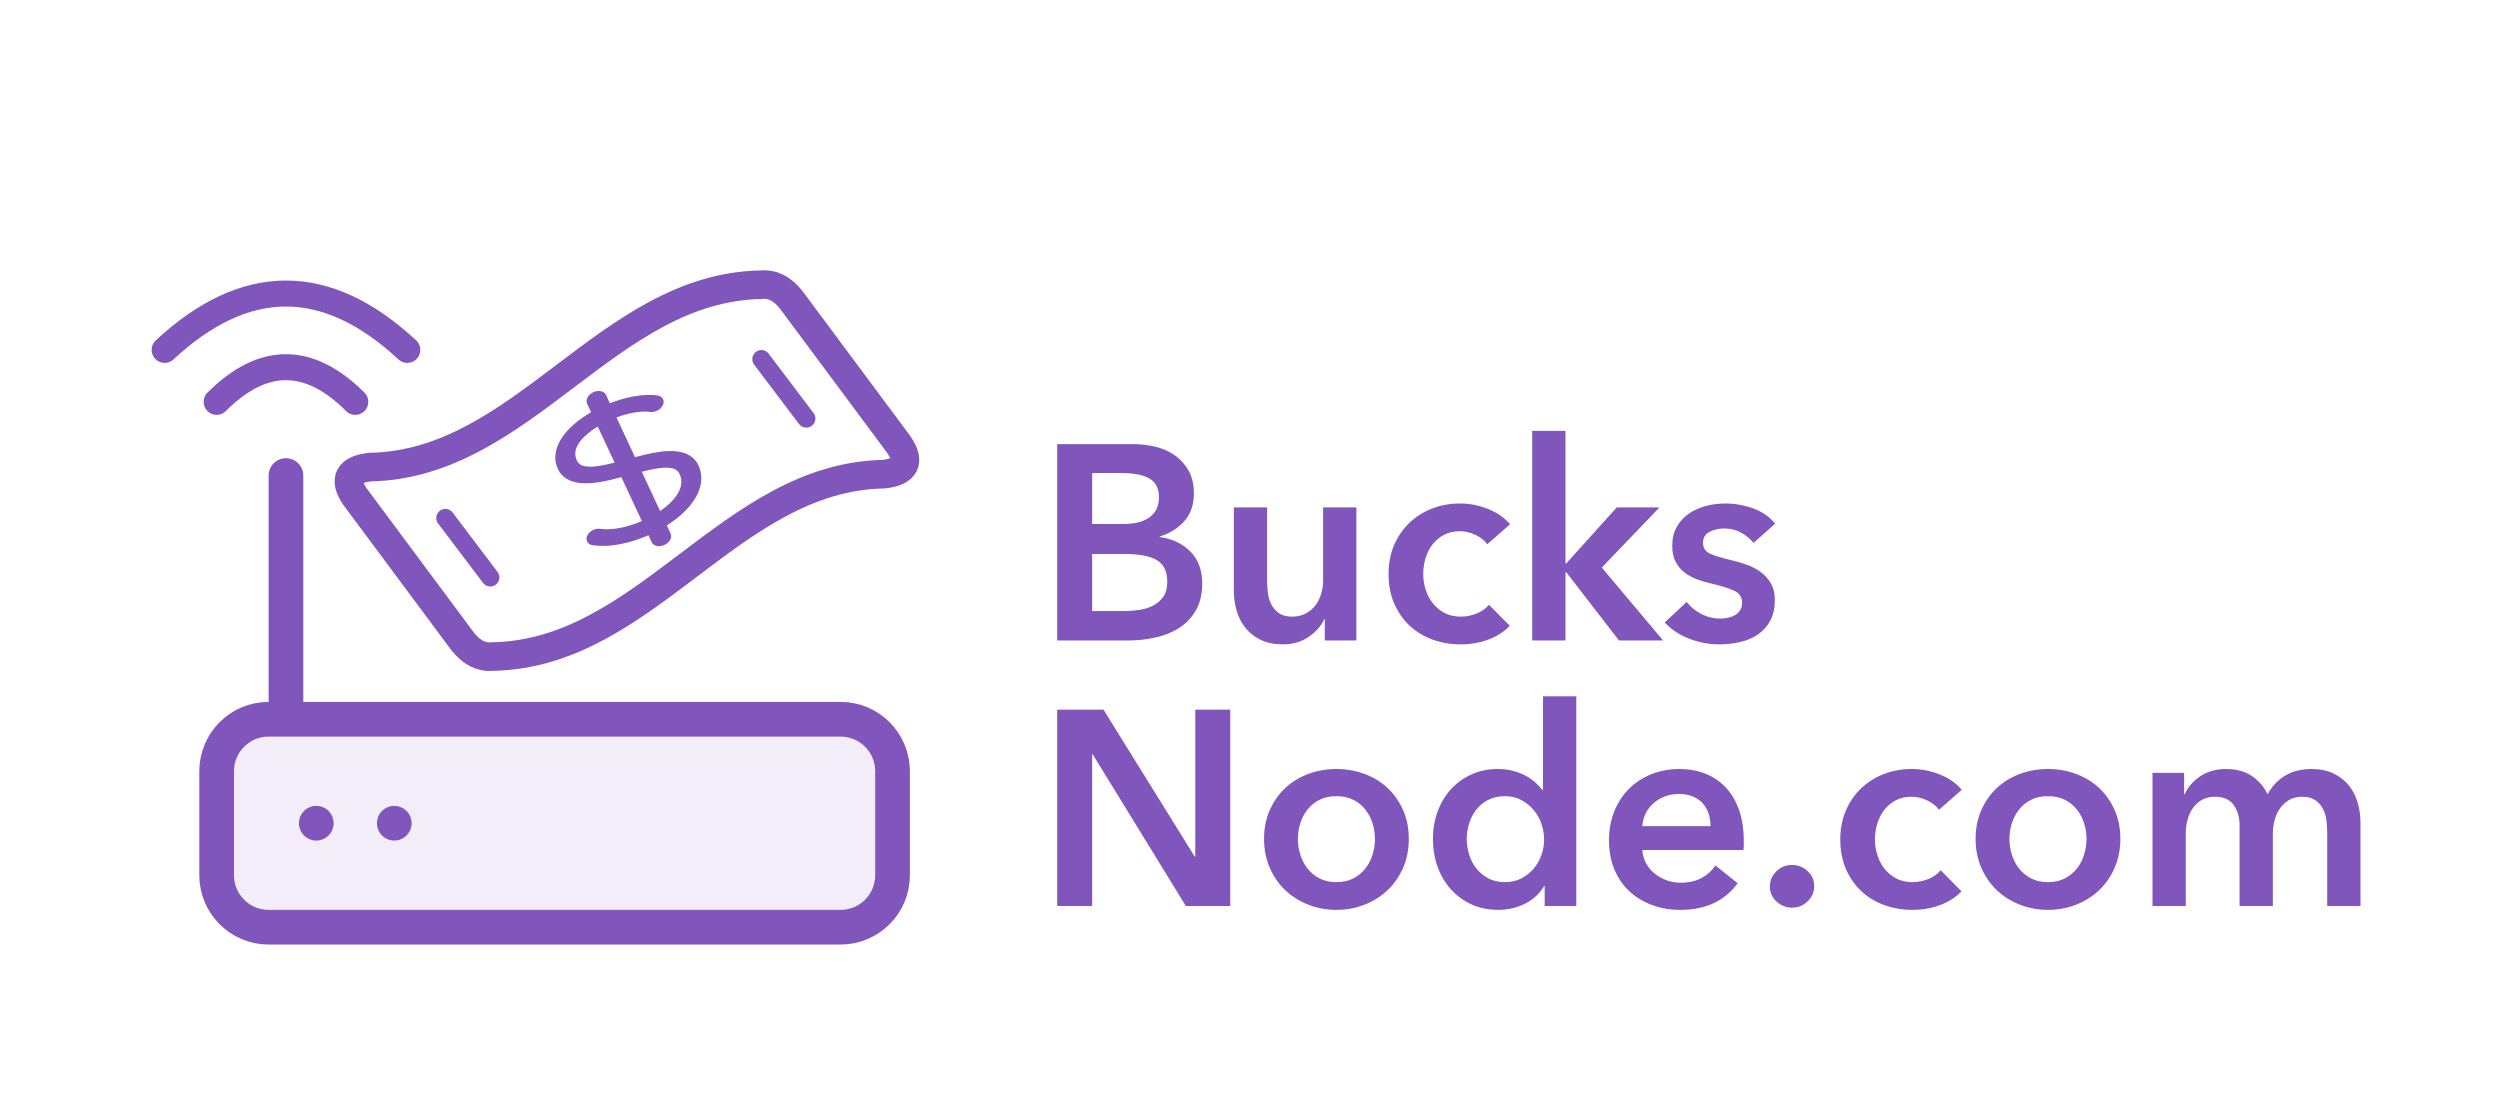
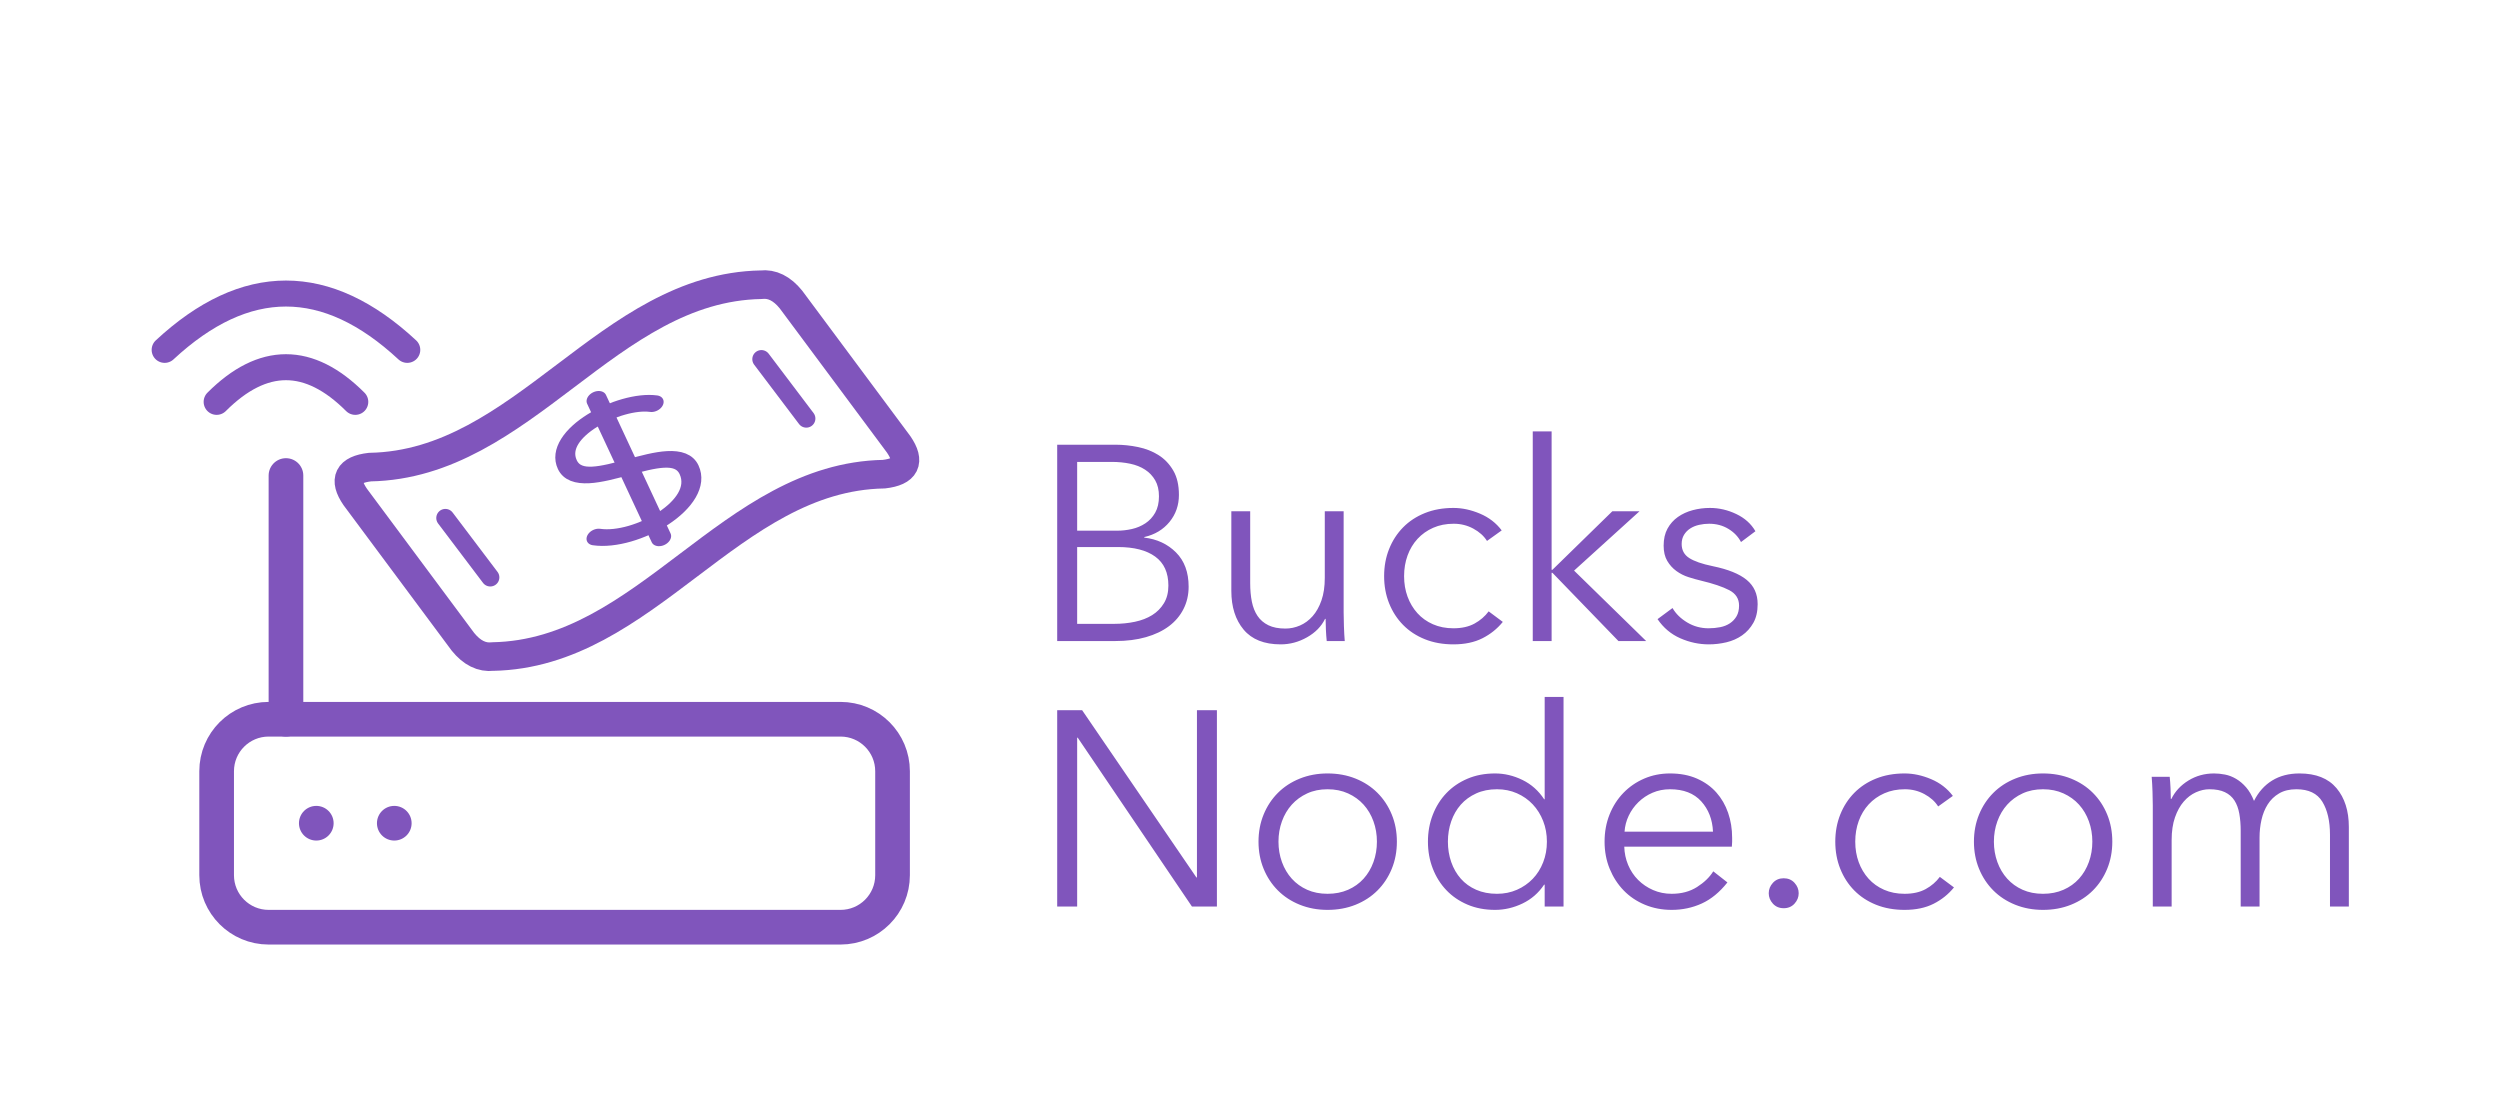
<svg xmlns="http://www.w3.org/2000/svg" width="577" height="256" viewBox="0 0 577 256" fill="none">
  <g transform="translate(146 110) rotate(-25) scale(1.2) translate(-154 -102)" stroke="#8055bc" stroke-linecap="round" stroke-linejoin="round">
    <path d="M109 79C136 91 165 67 192 79Q195 80 196 84L203 118Q204 124 198 122C171 110 142 134 115 122Q112 121 111 117L104 83Q103 77 109 79Z" stroke-width="5.5" />
    <path d="M118 94L121 108M186 92L189 106" stroke-width="3.5" />
    <g transform="translate(154 100) scale(.8 .6) translate(-128 -82)" stroke-width="5">
      <path d="M140 67C133 61 115 62 115 73C115 85 141 79 141 91C141 103 122 105 114 98" />
      <path d="M128 58V107" />
    </g>
  </g>
  <g stroke="#8055bc" stroke-width="6" stroke-linecap="round">
    <path d="M38 80.75Q66 54.75 94 80.75M50 92.75Q66 76.75 82 92.75" />
  </g>
  <g stroke="#8055bc" stroke-width="8" stroke-linecap="round" stroke-linejoin="round">
    <path d="M66 166V109.75" />
-     <rect x="50" y="166" width="156" height="48" rx="12" fill="#f3edf9" />
+     <rect x="50" y="166" width="156" height="48" rx="12" fill="none" />
  </g>
  <g fill="#8055bc">
    <circle cx="73" cy="190" r="4" />
    <circle cx="91" cy="190" r="4" />
  </g>
-   <g fill="#8055bc" transform="translate(239.008 147.824) scale(1 -1)" aria-label="Bucks">
-     <path d="M4.992 45.312L22.656 45.312Q25.216 45.312 27.712 44.704Q30.208 44.096 32.160 42.720Q34.112 41.344 35.328 39.168Q36.544 36.992 36.544 33.920Q36.544 30.080 34.368 27.584Q32.192 25.088 28.672 24.000L28.672 23.872Q32.960 23.296 35.712 20.544Q38.464 17.792 38.464 13.184Q38.464 9.472 36.992 6.944Q35.520 4.416 33.120 2.880Q30.720 1.344 27.616 0.672Q24.512 0.000 21.312 0.000L4.992 0.000ZM13.056 26.880L20.224 26.880Q24.256 26.880 26.368 28.480Q28.480 30.080 28.480 33.024Q28.480 36.096 26.304 37.376Q24.128 38.656 19.520 38.656L13.056 38.656ZM13.056 6.784L20.288 6.784Q21.824 6.784 23.616 7.008Q25.408 7.232 26.912 7.936Q28.416 8.640 29.408 9.984Q30.400 11.328 30.400 13.568Q30.400 17.152 27.968 18.560Q25.536 19.968 20.608 19.968L13.056 19.968ZM74.048 0.000L66.752 0.000L66.752 4.928L66.624 4.928Q65.600 2.624 63.072 0.864Q60.544 -0.896 57.088 -0.896Q54.080 -0.896 51.936 0.160Q49.792 1.216 48.416 2.944Q47.040 4.672 46.400 6.912Q45.760 9.152 45.760 11.520L45.760 30.720L53.440 30.720L53.440 13.696Q53.440 12.352 53.632 10.880Q53.824 9.408 54.464 8.224Q55.104 7.040 56.224 6.272Q57.344 5.504 59.200 5.504Q60.992 5.504 62.368 6.240Q63.744 6.976 64.608 8.128Q65.472 9.280 65.920 10.784Q66.368 12.288 66.368 13.824L66.368 30.720L74.048 30.720ZM104.256 22.208Q103.360 23.488 101.568 24.352Q99.776 25.216 97.920 25.216Q95.808 25.216 94.208 24.352Q92.608 23.488 91.552 22.080Q90.496 20.672 89.984 18.912Q89.472 17.152 89.472 15.360Q89.472 13.568 90.016 11.808Q90.560 10.048 91.648 8.640Q92.736 7.232 94.368 6.368Q96.000 5.504 98.176 5.504Q99.968 5.504 101.760 6.208Q103.552 6.912 104.640 8.256L109.440 3.392Q107.520 1.344 104.544 0.224Q101.568 -0.896 98.112 -0.896Q94.720 -0.896 91.680 0.192Q88.640 1.280 86.368 3.392Q84.096 5.504 82.784 8.512Q81.472 11.520 81.472 15.360Q81.472 19.072 82.784 22.080Q84.096 25.088 86.336 27.200Q88.576 29.312 91.552 30.464Q94.528 31.616 97.920 31.616Q101.312 31.616 104.480 30.336Q107.648 29.056 109.504 26.816ZM114.624 48.384L122.304 48.384L122.304 17.792L122.496 17.792L134.144 30.720L144.000 30.720L130.688 16.832L144.832 0.000L134.656 0.000L122.496 15.744L122.304 15.744L122.304 0.000L114.624 0.000ZM165.696 22.528Q164.672 23.872 162.880 24.864Q161.088 25.856 158.976 25.856Q157.120 25.856 155.584 25.088Q154.048 24.320 154.048 22.528Q154.048 20.736 155.744 20.000Q157.440 19.264 160.704 18.496Q162.432 18.112 164.192 17.472Q165.952 16.832 167.392 15.776Q168.832 14.720 169.728 13.152Q170.624 11.584 170.624 9.344Q170.624 6.528 169.568 4.576Q168.512 2.624 166.752 1.408Q164.992 0.192 162.656 -0.352Q160.320 -0.896 157.824 -0.896Q154.240 -0.896 150.848 0.416Q147.456 1.728 145.216 4.160L150.272 8.896Q151.552 7.232 153.600 6.144Q155.648 5.056 158.144 5.056Q158.976 5.056 159.840 5.248Q160.704 5.440 161.440 5.856Q162.176 6.272 162.624 6.976Q163.072 7.680 163.072 8.704Q163.072 10.624 161.312 11.456Q159.552 12.288 156.032 13.120Q154.304 13.504 152.672 14.112Q151.040 14.720 149.760 15.712Q148.480 16.704 147.712 18.176Q146.944 19.648 146.944 21.824Q146.944 24.384 148.000 26.240Q149.056 28.096 150.784 29.280Q152.512 30.464 154.688 31.040Q156.864 31.616 159.168 31.616Q162.496 31.616 165.664 30.464Q168.832 29.312 170.688 26.944Z" />
+   <g fill="#8055bc" transform="translate(237.984 147.952) scale(1 -1)" aria-label="Bucks">
+     <path d="M6.016 45.312L19.520 45.312Q22.080 45.312 24.704 44.768Q27.328 44.224 29.408 42.912Q31.488 41.600 32.800 39.360Q34.112 37.120 34.112 33.728Q34.112 30.144 31.936 27.488Q29.760 24.832 26.112 24.000L26.112 23.872Q30.528 23.360 33.440 20.448Q36.352 17.536 36.352 12.544Q36.352 9.728 35.168 7.392Q33.984 5.056 31.808 3.424Q29.632 1.792 26.496 0.896Q23.360 0.000 19.456 0.000L6.016 0.000ZM10.624 25.472L19.904 25.472Q21.568 25.472 23.264 25.856Q24.960 26.240 26.368 27.168Q27.776 28.096 28.640 29.632Q29.504 31.168 29.504 33.408Q29.504 35.584 28.640 37.088Q27.776 38.592 26.304 39.552Q24.832 40.512 22.848 40.928Q20.864 41.344 18.624 41.344L10.624 41.344ZM10.624 3.968L19.200 3.968Q21.696 3.968 23.968 4.448Q26.240 4.928 27.936 5.984Q29.632 7.040 30.656 8.736Q31.680 10.432 31.680 12.800Q31.680 17.280 28.640 19.488Q25.600 21.696 20.032 21.696L10.624 21.696ZM68.224 0.000Q68.096 1.216 68.032 2.688Q67.968 4.160 67.968 5.120L67.840 5.120Q66.560 2.496 63.680 0.864Q60.800 -0.768 57.600 -0.768Q51.904 -0.768 49.056 2.624Q46.208 6.016 46.208 11.584L46.208 29.952L50.560 29.952L50.560 13.376Q50.560 11.008 50.944 9.088Q51.328 7.168 52.256 5.792Q53.184 4.416 54.752 3.648Q56.320 2.880 58.688 2.880Q60.416 2.880 62.048 3.584Q63.680 4.288 64.960 5.728Q66.240 7.168 67.008 9.376Q67.776 11.584 67.776 14.592L67.776 29.952L72.128 29.952L72.128 6.592Q72.128 5.376 72.192 3.456Q72.256 1.536 72.384 0.000ZM105.216 23.104Q104.128 24.832 102.048 25.952Q99.968 27.072 97.536 27.072Q94.912 27.072 92.800 26.144Q90.688 25.216 89.184 23.584Q87.680 21.952 86.880 19.744Q86.080 17.536 86.080 14.976Q86.080 12.416 86.880 10.240Q87.680 8.064 89.152 6.432Q90.624 4.800 92.736 3.872Q94.848 2.944 97.472 2.944Q100.352 2.944 102.336 4.032Q104.320 5.120 105.600 6.848L108.864 4.416Q106.944 2.048 104.160 0.640Q101.376 -0.768 97.472 -0.768Q93.824 -0.768 90.880 0.416Q87.936 1.600 85.856 3.712Q83.776 5.824 82.624 8.704Q81.472 11.584 81.472 14.976Q81.472 18.368 82.624 21.248Q83.776 24.128 85.856 26.240Q87.936 28.352 90.880 29.536Q93.824 30.720 97.472 30.720Q100.480 30.720 103.584 29.408Q106.688 28.096 108.608 25.536ZM120.128 16.448L120.320 16.448L134.144 29.952L140.416 29.952L125.312 16.256L141.952 0.000L135.552 0.000L120.320 15.744L120.128 15.744L120.128 0.000L115.776 0.000L115.776 48.384L120.128 48.384ZM163.840 22.848Q162.880 24.704 160.928 25.888Q158.976 27.072 156.480 27.072Q155.328 27.072 154.176 26.816Q153.024 26.560 152.128 25.984Q151.232 25.408 150.688 24.512Q150.144 23.616 150.144 22.400Q150.144 20.288 151.872 19.168Q153.600 18.048 157.312 17.280Q162.624 16.192 165.152 14.112Q167.680 12.032 167.680 8.512Q167.680 5.952 166.688 4.192Q165.696 2.432 164.096 1.312Q162.496 0.192 160.480 -0.288Q158.464 -0.768 156.416 -0.768Q153.024 -0.768 149.824 0.640Q146.624 2.048 144.576 5.056L148.032 7.616Q149.184 5.632 151.424 4.288Q153.664 2.944 156.352 2.944Q157.760 2.944 159.040 3.200Q160.320 3.456 161.280 4.096Q162.240 4.736 162.816 5.728Q163.392 6.720 163.392 8.192Q163.392 10.560 161.120 11.744Q158.848 12.928 154.560 13.952Q153.216 14.272 151.712 14.752Q150.208 15.232 148.928 16.160Q147.648 17.088 146.816 18.496Q145.984 19.904 145.984 22.016Q145.984 24.320 146.880 25.952Q147.776 27.584 149.280 28.640Q150.784 29.696 152.704 30.208Q154.624 30.720 156.672 30.720Q159.808 30.720 162.752 29.312Q165.696 27.904 167.168 25.344Z" />
  </g>
-   <g fill="#8055bc" transform="translate(239.008 209.104) scale(1 -1)" aria-label="Node.com">
-     <path d="M4.992 45.312L15.680 45.312L36.736 11.392L36.864 11.392L36.864 45.312L44.928 45.312L44.928 0.000L34.688 0.000L13.184 35.008L13.056 35.008L13.056 0.000L4.992 0.000ZM52.736 15.488Q52.736 19.136 54.048 22.112Q55.360 25.088 57.600 27.200Q59.840 29.312 62.912 30.464Q65.984 31.616 69.440 31.616Q72.896 31.616 75.968 30.464Q79.040 29.312 81.280 27.200Q83.520 25.088 84.832 22.112Q86.144 19.136 86.144 15.488Q86.144 11.840 84.832 8.832Q83.520 5.824 81.280 3.680Q79.040 1.536 75.968 0.320Q72.896 -0.896 69.440 -0.896Q65.984 -0.896 62.912 0.320Q59.840 1.536 57.600 3.680Q55.360 5.824 54.048 8.832Q52.736 11.840 52.736 15.488ZM60.544 15.488Q60.544 13.696 61.088 11.904Q61.632 10.112 62.720 8.704Q63.808 7.296 65.472 6.400Q67.136 5.504 69.440 5.504Q71.744 5.504 73.408 6.400Q75.072 7.296 76.160 8.704Q77.248 10.112 77.792 11.904Q78.336 13.696 78.336 15.488Q78.336 17.280 77.792 19.040Q77.248 20.800 76.160 22.208Q75.072 23.616 73.408 24.480Q71.744 25.344 69.440 25.344Q67.136 25.344 65.472 24.480Q63.808 23.616 62.720 22.208Q61.632 20.800 61.088 19.040Q60.544 17.280 60.544 15.488ZM124.800 0.000L117.504 0.000L117.504 4.608L117.376 4.608Q115.776 1.920 112.928 0.512Q110.080 -0.896 106.816 -0.896Q103.296 -0.896 100.512 0.416Q97.728 1.728 95.776 3.936Q93.824 6.144 92.768 9.120Q91.712 12.096 91.712 15.488Q91.712 18.880 92.800 21.824Q93.888 24.768 95.872 26.944Q97.856 29.120 100.608 30.368Q103.360 31.616 106.624 31.616Q108.736 31.616 110.400 31.136Q112.064 30.656 113.312 29.952Q114.560 29.248 115.456 28.416Q116.352 27.584 116.928 26.816L117.120 26.816L117.120 48.384L124.800 48.384ZM99.520 15.488Q99.520 13.696 100.064 11.904Q100.608 10.112 101.696 8.704Q102.784 7.296 104.448 6.400Q106.112 5.504 108.352 5.504Q110.464 5.504 112.128 6.368Q113.792 7.232 114.976 8.640Q116.160 10.048 116.768 11.808Q117.376 13.568 117.376 15.360Q117.376 17.152 116.768 18.944Q116.160 20.736 114.976 22.144Q113.792 23.552 112.128 24.448Q110.464 25.344 108.352 25.344Q106.112 25.344 104.448 24.480Q102.784 23.616 101.696 22.208Q100.608 20.800 100.064 19.040Q99.520 17.280 99.520 15.488ZM155.776 18.432Q155.776 19.904 155.360 21.248Q154.944 22.592 154.048 23.616Q153.152 24.640 151.776 25.248Q150.400 25.856 148.544 25.856Q145.088 25.856 142.688 23.776Q140.288 21.696 140.032 18.432ZM163.456 14.976Q163.456 14.464 163.456 13.952Q163.456 13.440 163.392 12.928L140.032 12.928Q140.160 11.264 140.896 9.888Q141.632 8.512 142.848 7.520Q144.064 6.528 145.600 5.952Q147.136 5.376 148.800 5.376Q151.680 5.376 153.664 6.432Q155.648 7.488 156.928 9.344L162.048 5.248Q157.504 -0.896 148.864 -0.896Q145.280 -0.896 142.272 0.224Q139.264 1.344 137.056 3.392Q134.848 5.440 133.600 8.416Q132.352 11.392 132.352 15.168Q132.352 18.880 133.600 21.920Q134.848 24.960 137.024 27.104Q139.200 29.248 142.176 30.432Q145.152 31.616 148.608 31.616Q151.808 31.616 154.528 30.560Q157.248 29.504 159.232 27.424Q161.216 25.344 162.336 22.240Q163.456 19.136 163.456 14.976ZM169.472 4.480Q169.472 6.528 170.976 8.000Q172.480 9.472 174.592 9.472Q176.640 9.472 178.176 8.064Q179.712 6.656 179.712 4.608Q179.712 2.560 178.208 1.088Q176.704 -0.384 174.592 -0.384Q173.568 -0.384 172.640 0.000Q171.712 0.384 171.008 1.024Q170.304 1.664 169.888 2.560Q169.472 3.456 169.472 4.480ZM208.512 22.208Q207.616 23.488 205.824 24.352Q204.032 25.216 202.176 25.216Q200.064 25.216 198.464 24.352Q196.864 23.488 195.808 22.080Q194.752 20.672 194.240 18.912Q193.728 17.152 193.728 15.360Q193.728 13.568 194.272 11.808Q194.816 10.048 195.904 8.640Q196.992 7.232 198.624 6.368Q200.256 5.504 202.432 5.504Q204.224 5.504 206.016 6.208Q207.808 6.912 208.896 8.256L213.696 3.392Q211.776 1.344 208.800 0.224Q205.824 -0.896 202.368 -0.896Q198.976 -0.896 195.936 0.192Q192.896 1.280 190.624 3.392Q188.352 5.504 187.040 8.512Q185.728 11.520 185.728 15.360Q185.728 19.072 187.040 22.080Q188.352 25.088 190.592 27.200Q192.832 29.312 195.808 30.464Q198.784 31.616 202.176 31.616Q205.568 31.616 208.736 30.336Q211.904 29.056 213.760 26.816ZM216.960 15.488Q216.960 19.136 218.272 22.112Q219.584 25.088 221.824 27.200Q224.064 29.312 227.136 30.464Q230.208 31.616 233.664 31.616Q237.120 31.616 240.192 30.464Q243.264 29.312 245.504 27.200Q247.744 25.088 249.056 22.112Q250.368 19.136 250.368 15.488Q250.368 11.840 249.056 8.832Q247.744 5.824 245.504 3.680Q243.264 1.536 240.192 0.320Q237.120 -0.896 233.664 -0.896Q230.208 -0.896 227.136 0.320Q224.064 1.536 221.824 3.680Q219.584 5.824 218.272 8.832Q216.960 11.840 216.960 15.488ZM224.768 15.488Q224.768 13.696 225.312 11.904Q225.856 10.112 226.944 8.704Q228.032 7.296 229.696 6.400Q231.360 5.504 233.664 5.504Q235.968 5.504 237.632 6.400Q239.296 7.296 240.384 8.704Q241.472 10.112 242.016 11.904Q242.560 13.696 242.560 15.488Q242.560 17.280 242.016 19.040Q241.472 20.800 240.384 22.208Q239.296 23.616 237.632 24.480Q235.968 25.344 233.664 25.344Q231.360 25.344 229.696 24.480Q228.032 23.616 226.944 22.208Q225.856 20.800 225.312 19.040Q224.768 17.280 224.768 15.488ZM294.464 31.616Q297.472 31.616 299.616 30.560Q301.760 29.504 303.136 27.776Q304.512 26.048 305.152 23.808Q305.792 21.568 305.792 19.200L305.792 0.000L298.112 0.000L298.112 17.024Q298.112 18.368 297.920 19.840Q297.728 21.312 297.088 22.496Q296.448 23.680 295.328 24.448Q294.208 25.216 292.352 25.216Q290.560 25.216 289.280 24.448Q288.000 23.680 287.168 22.464Q286.336 21.248 285.952 19.744Q285.568 18.240 285.568 16.768L285.568 0.000L277.888 0.000L277.888 18.560Q277.888 21.440 276.512 23.328Q275.136 25.216 272.192 25.216Q270.464 25.216 269.184 24.480Q267.904 23.744 267.104 22.592Q266.304 21.440 265.888 19.936Q265.472 18.432 265.472 16.896L265.472 0.000L257.792 0.000L257.792 30.720L265.088 30.720L265.088 25.792L265.216 25.792Q265.728 26.944 266.592 27.968Q267.456 28.992 268.640 29.824Q269.824 30.656 271.360 31.136Q272.896 31.616 274.752 31.616Q278.336 31.616 280.704 30.016Q283.072 28.416 284.352 25.792Q285.888 28.608 288.448 30.112Q291.008 31.616 294.464 31.616Z" />
+   <g fill="#8055bc" transform="translate(237.984 209.232) scale(1 -1)" aria-label="Node.com">
+     <path d="M38.144 6.720L38.272 6.720L38.272 45.312L42.880 45.312L42.880 0.000L37.120 0.000L10.752 38.976L10.624 38.976L10.624 0.000L6.016 0.000L6.016 45.312L11.776 45.312ZM84.416 14.976Q84.416 11.584 83.232 8.704Q82.048 5.824 79.936 3.712Q77.824 1.600 74.880 0.416Q71.936 -0.768 68.416 -0.768Q64.960 -0.768 62.016 0.416Q59.072 1.600 56.960 3.712Q54.848 5.824 53.664 8.704Q52.480 11.584 52.480 14.976Q52.480 18.368 53.664 21.248Q54.848 24.128 56.960 26.240Q59.072 28.352 62.016 29.536Q64.960 30.720 68.416 30.720Q71.936 30.720 74.880 29.536Q77.824 28.352 79.936 26.240Q82.048 24.128 83.232 21.248Q84.416 18.368 84.416 14.976ZM79.808 14.976Q79.808 17.472 79.008 19.680Q78.208 21.888 76.736 23.520Q75.264 25.152 73.152 26.112Q71.040 27.072 68.416 27.072Q65.792 27.072 63.712 26.112Q61.632 25.152 60.160 23.520Q58.688 21.888 57.888 19.680Q57.088 17.472 57.088 14.976Q57.088 12.480 57.888 10.272Q58.688 8.064 60.160 6.432Q61.632 4.800 63.712 3.872Q65.792 2.944 68.416 2.944Q71.040 2.944 73.152 3.872Q75.264 4.800 76.736 6.432Q78.208 8.064 79.008 10.272Q79.808 12.480 79.808 14.976ZM118.400 5.056Q116.480 2.176 113.408 0.704Q110.336 -0.768 107.072 -0.768Q103.552 -0.768 100.704 0.448Q97.856 1.664 95.840 3.776Q93.824 5.888 92.704 8.768Q91.584 11.648 91.584 14.976Q91.584 18.304 92.704 21.184Q93.824 24.064 95.840 26.176Q97.856 28.288 100.704 29.504Q103.552 30.720 107.072 30.720Q110.336 30.720 113.408 29.216Q116.480 27.712 118.400 24.768L118.528 24.768L118.528 48.384L122.880 48.384L122.880 0.000L118.528 0.000L118.528 5.056ZM96.192 14.976Q96.192 12.480 96.960 10.272Q97.728 8.064 99.168 6.432Q100.608 4.800 102.720 3.872Q104.832 2.944 107.520 2.944Q110.016 2.944 112.128 3.872Q114.240 4.800 115.776 6.400Q117.312 8.000 118.176 10.208Q119.040 12.416 119.040 14.976Q119.040 17.536 118.176 19.744Q117.312 21.952 115.776 23.584Q114.240 25.216 112.128 26.144Q110.016 27.072 107.520 27.072Q104.832 27.072 102.720 26.112Q100.608 25.152 99.168 23.520Q97.728 21.888 96.960 19.680Q96.192 17.472 96.192 14.976ZM157.376 17.280Q157.184 21.504 154.656 24.288Q152.128 27.072 147.456 27.072Q145.280 27.072 143.424 26.272Q141.568 25.472 140.160 24.096Q138.752 22.720 137.920 20.960Q137.088 19.200 136.960 17.280ZM161.792 15.872Q161.792 15.424 161.792 14.912Q161.792 14.400 161.728 13.824L136.896 13.824Q136.960 11.584 137.792 9.600Q138.624 7.616 140.096 6.144Q141.568 4.672 143.552 3.808Q145.536 2.944 147.840 2.944Q151.232 2.944 153.696 4.512Q156.160 6.080 157.440 8.128L160.704 5.568Q158.016 2.176 154.784 0.704Q151.552 -0.768 147.840 -0.768Q144.512 -0.768 141.664 0.416Q138.816 1.600 136.768 3.712Q134.720 5.824 133.536 8.704Q132.352 11.584 132.352 14.976Q132.352 18.368 133.504 21.248Q134.656 24.128 136.704 26.240Q138.752 28.352 141.504 29.536Q144.256 30.720 147.456 30.720Q150.976 30.720 153.664 29.536Q156.352 28.352 158.144 26.336Q159.936 24.320 160.864 21.632Q161.792 18.944 161.792 15.872ZM177.152 3.072Q177.152 1.728 176.192 0.672Q175.232 -0.384 173.696 -0.384Q172.160 -0.384 171.200 0.672Q170.240 1.728 170.240 3.072Q170.240 4.416 171.200 5.472Q172.160 6.528 173.696 6.528Q175.232 6.528 176.192 5.472Q177.152 4.416 177.152 3.072ZM209.344 23.104Q208.256 24.832 206.176 25.952Q204.096 27.072 201.664 27.072Q199.040 27.072 196.928 26.144Q194.816 25.216 193.312 23.584Q191.808 21.952 191.008 19.744Q190.208 17.536 190.208 14.976Q190.208 12.416 191.008 10.240Q191.808 8.064 193.280 6.432Q194.752 4.800 196.864 3.872Q198.976 2.944 201.600 2.944Q204.480 2.944 206.464 4.032Q208.448 5.120 209.728 6.848L212.992 4.416Q211.072 2.048 208.288 0.640Q205.504 -0.768 201.600 -0.768Q197.952 -0.768 195.008 0.416Q192.064 1.600 189.984 3.712Q187.904 5.824 186.752 8.704Q185.600 11.584 185.600 14.976Q185.600 18.368 186.752 21.248Q187.904 24.128 189.984 26.240Q192.064 28.352 195.008 29.536Q197.952 30.720 201.600 30.720Q204.608 30.720 207.712 29.408Q210.816 28.096 212.736 25.536ZM249.536 14.976Q249.536 11.584 248.352 8.704Q247.168 5.824 245.056 3.712Q242.944 1.600 240.000 0.416Q237.056 -0.768 233.536 -0.768Q230.080 -0.768 227.136 0.416Q224.192 1.600 222.080 3.712Q219.968 5.824 218.784 8.704Q217.600 11.584 217.600 14.976Q217.600 18.368 218.784 21.248Q219.968 24.128 222.080 26.240Q224.192 28.352 227.136 29.536Q230.080 30.720 233.536 30.720Q237.056 30.720 240.000 29.536Q242.944 28.352 245.056 26.240Q247.168 24.128 248.352 21.248Q249.536 18.368 249.536 14.976ZM244.928 14.976Q244.928 17.472 244.128 19.680Q243.328 21.888 241.856 23.520Q240.384 25.152 238.272 26.112Q236.160 27.072 233.536 27.072Q230.912 27.072 228.832 26.112Q226.752 25.152 225.280 23.520Q223.808 21.888 223.008 19.680Q222.208 17.472 222.208 14.976Q222.208 12.480 223.008 10.272Q223.808 8.064 225.280 6.432Q226.752 4.800 228.832 3.872Q230.912 2.944 233.536 2.944Q236.160 2.944 238.272 3.872Q240.384 4.800 241.856 6.432Q243.328 8.064 244.128 10.272Q244.928 12.480 244.928 14.976ZM263.168 24.832Q264.448 27.456 267.104 29.088Q269.760 30.720 273.024 30.720Q274.240 30.720 275.552 30.464Q276.864 30.208 278.112 29.472Q279.360 28.736 280.416 27.520Q281.472 26.304 282.240 24.384Q283.776 27.456 286.432 29.088Q289.088 30.720 292.736 30.720Q298.432 30.720 301.280 27.328Q304.128 23.936 304.128 18.368L304.128 0.000L299.776 0.000L299.776 16.576Q299.776 21.312 298.016 24.192Q296.256 27.072 292.032 27.072Q289.664 27.072 288.032 26.112Q286.400 25.152 285.408 23.584Q284.416 22.016 283.968 20.032Q283.520 18.048 283.520 15.936L283.520 0.000L279.168 0.000L279.168 17.472Q279.168 19.648 278.848 21.440Q278.528 23.232 277.728 24.480Q276.928 25.728 275.520 26.400Q274.112 27.072 271.936 27.072Q270.400 27.072 268.832 26.368Q267.264 25.664 266.016 24.224Q264.768 22.784 264.000 20.576Q263.232 18.368 263.232 15.360L263.232 0.000L258.880 0.000L258.880 23.360Q258.880 24.576 258.816 26.496Q258.752 28.416 258.624 29.952L262.784 29.952Q262.912 28.736 262.976 27.264Q263.040 25.792 263.040 24.832Z" />
  </g>
</svg>
